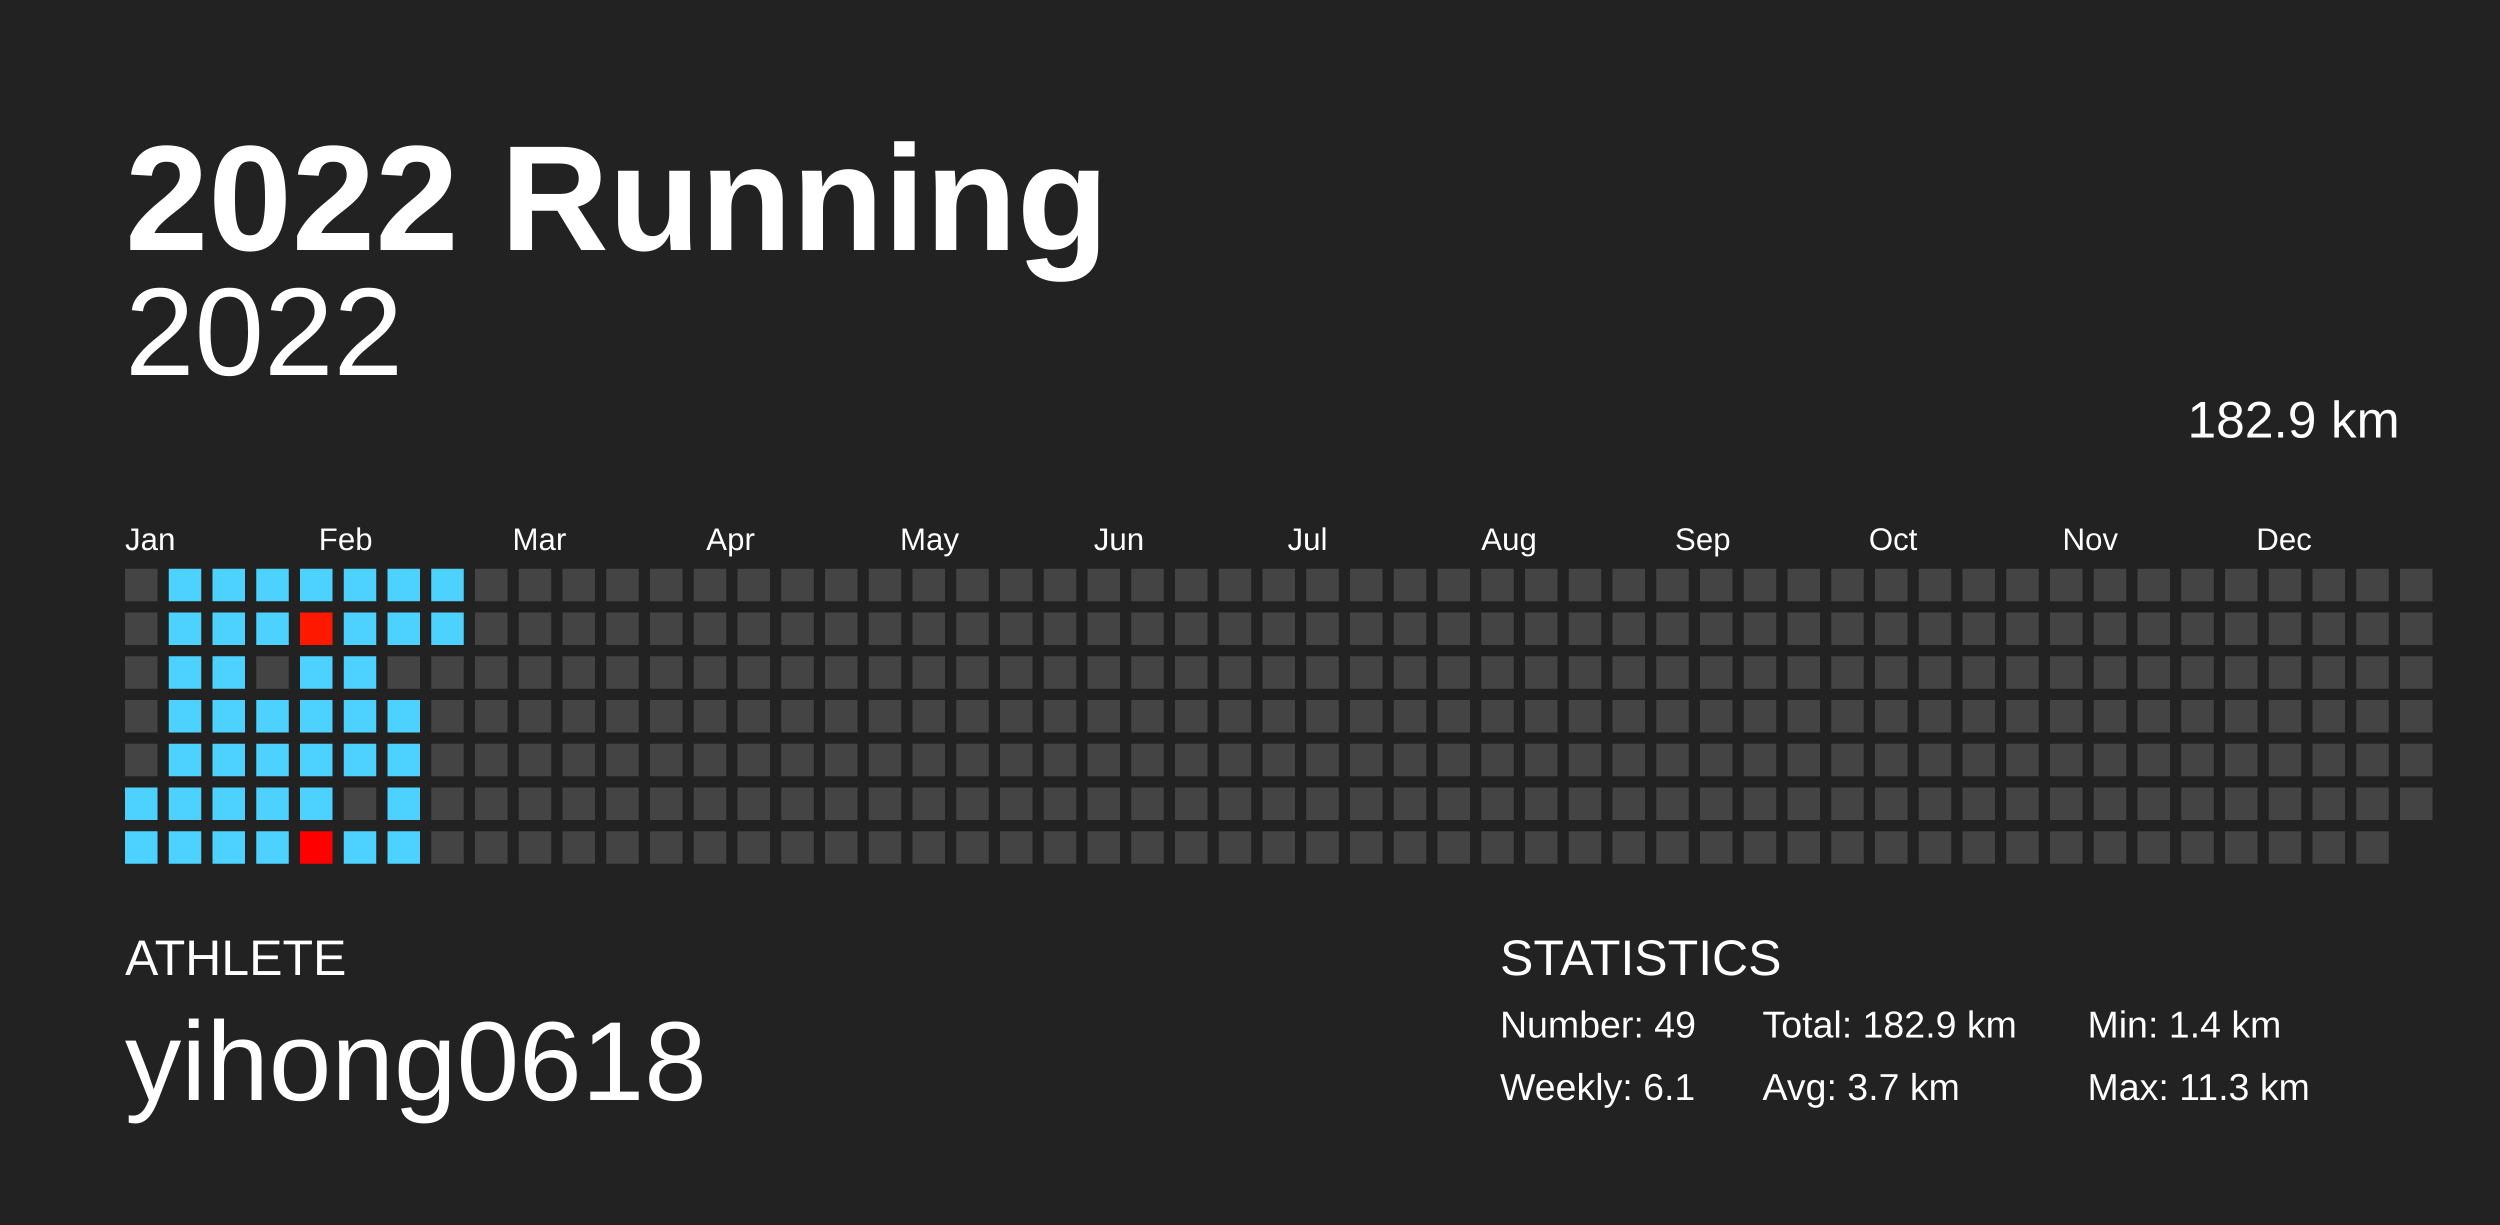
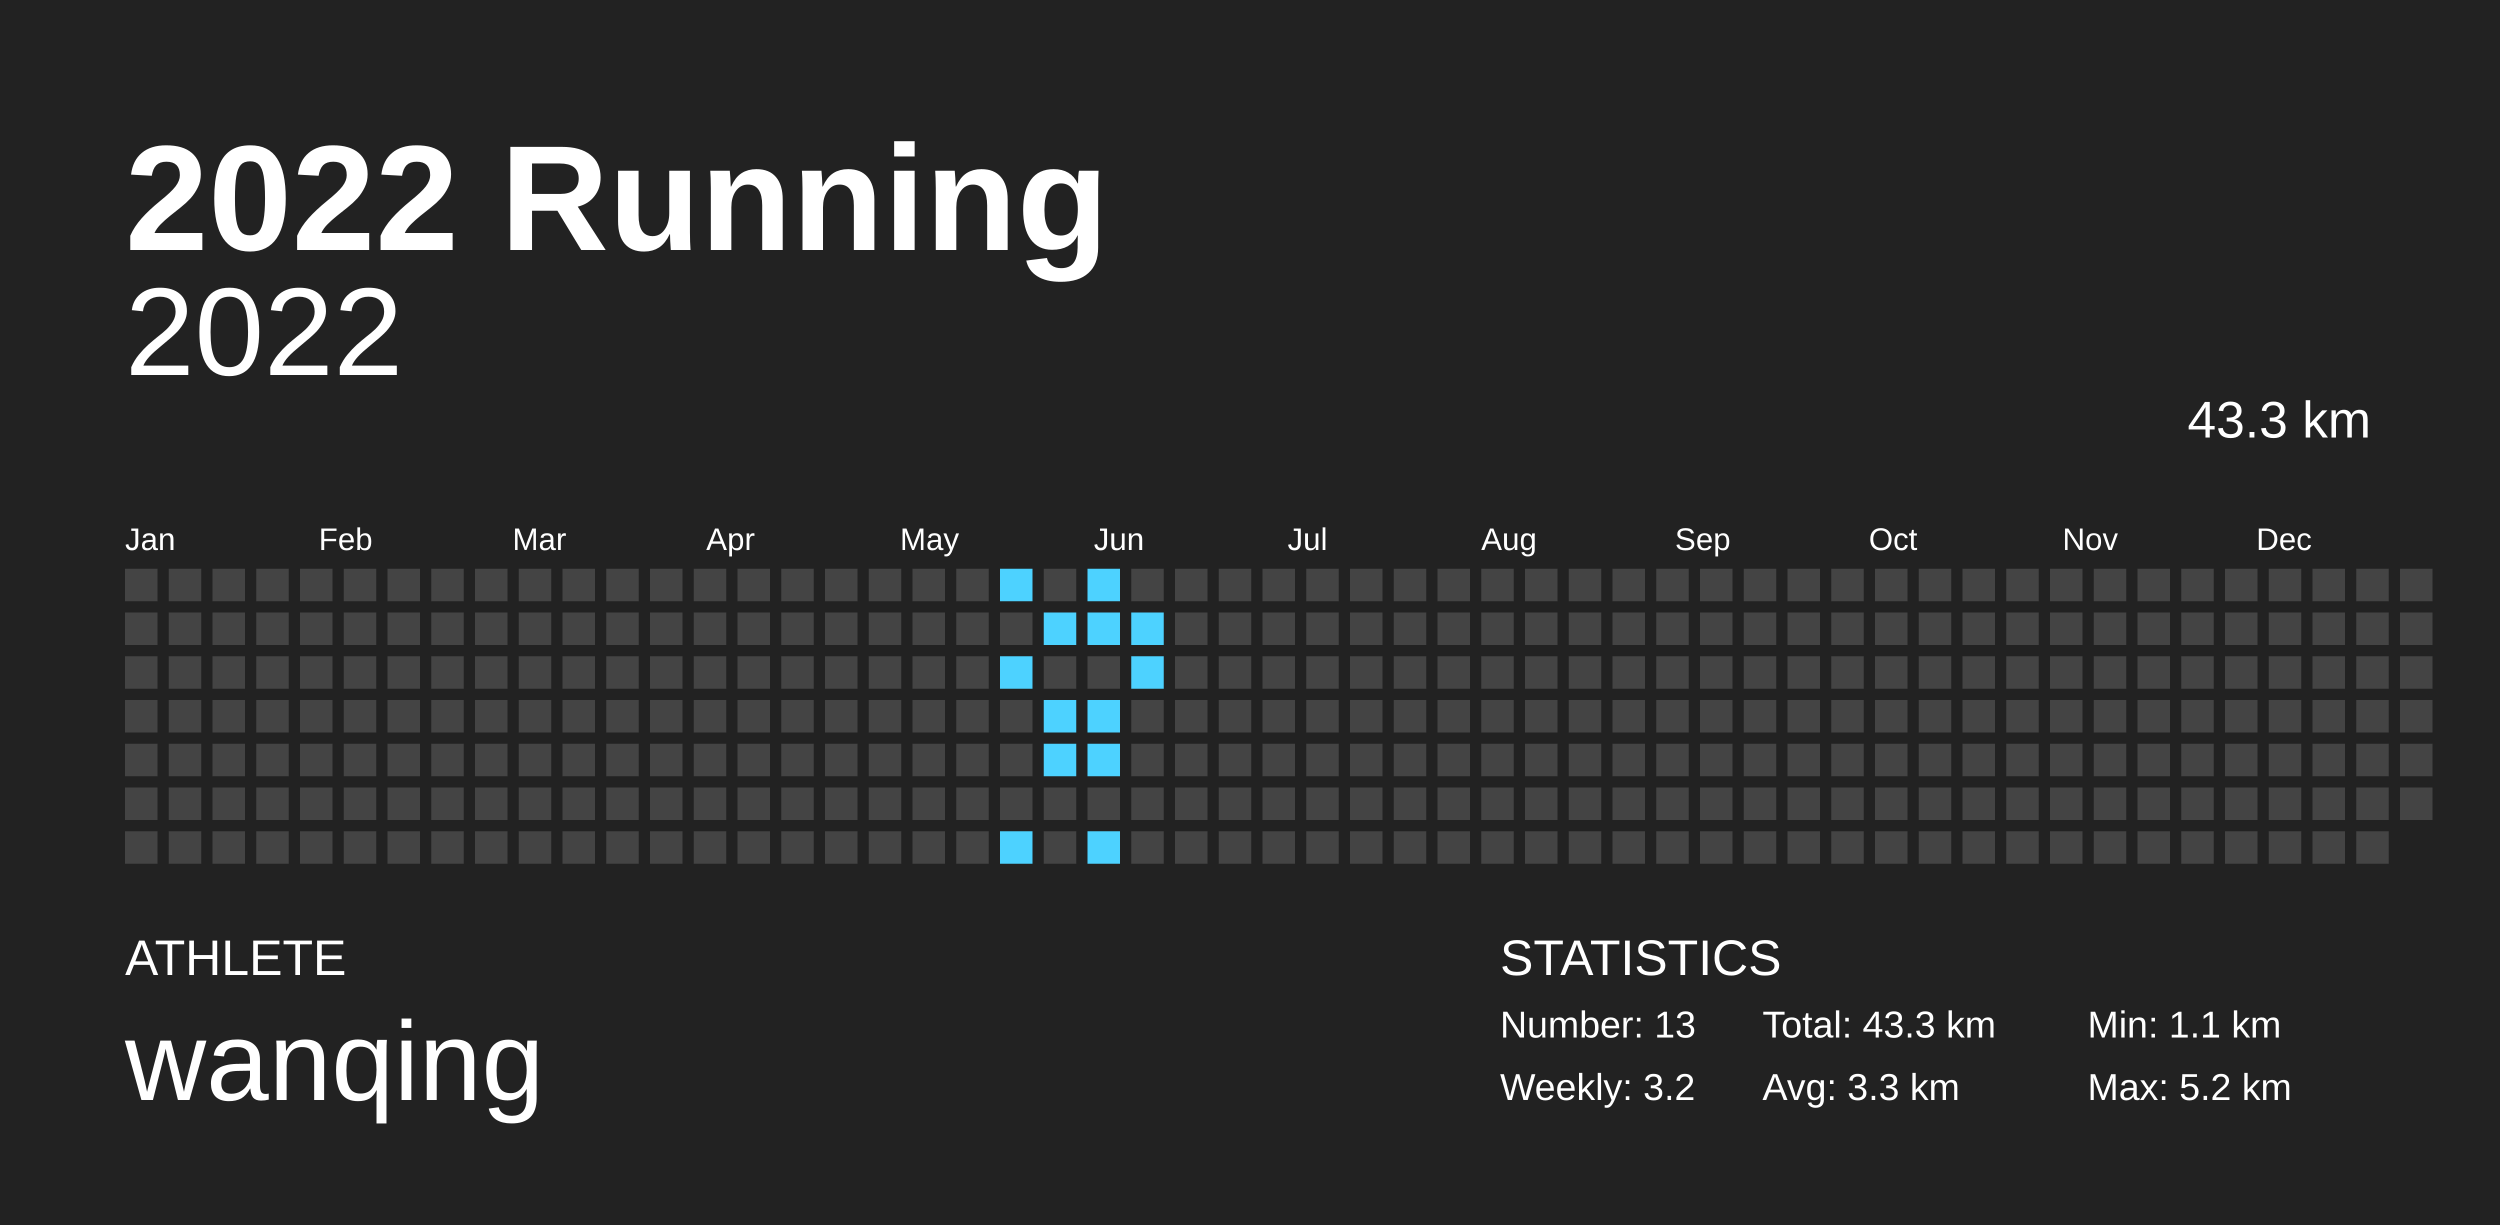
<svg xmlns="http://www.w3.org/2000/svg" baseProfile="full" height="98mm" version="1.1" viewBox="0,0,200,98" width="200mm">
  <defs />
  <rect fill="#222222" height="98" width="200" x="0" y="0" />
  <text fill="#FFFFFF" style="font-size:12px; font-family:Arial; font-weight:bold;" x="10" y="20">2022 Running</text>
  <text fill="#FFFFFF" style="font-size:4px; font-family:Arial" x="10" y="78">ATHLETE</text>
-   <text fill="#FFFFFF" style="font-size:9px; font-family:Arial" x="10" y="88">yihong0618</text>
+   <text fill="#FFFFFF" style="font-size:9px; font-family:Arial" x="10" y="88">wanqing</text>
  <text fill="#FFFFFF" style="font-size:4px; font-family:Arial" x="120" y="78">STATISTICS</text>
-   <text fill="#FFFFFF" style="font-size:3px; font-family:Arial" x="120" y="83">Number: 49</text>
-   <text fill="#FFFFFF" style="font-size:3px; font-family:Arial" x="120" y="88">Weekly: 6.1</text>
-   <text fill="#FFFFFF" style="font-size:3px; font-family:Arial" x="141" y="83">Total: 182.9 km</text>
-   <text fill="#FFFFFF" style="font-size:3px; font-family:Arial" x="141" y="88">Avg: 3.7 km</text>
-   <text fill="#FFFFFF" style="font-size:3px; font-family:Arial" x="167" y="83">Min: 1.4 km</text>
-   <text fill="#FFFFFF" style="font-size:3px; font-family:Arial" x="167" y="88">Max: 11.3 km</text>
+   <text fill="#FFFFFF" style="font-size:3px; font-family:Arial" x="120" y="83">Number: 13</text>
+   <text fill="#FFFFFF" style="font-size:3px; font-family:Arial" x="120" y="88">Weekly: 3.2</text>
+   <text fill="#FFFFFF" style="font-size:3px; font-family:Arial" x="141" y="83">Total: 43.3 km</text>
+   <text fill="#FFFFFF" style="font-size:3px; font-family:Arial" x="141" y="88">Avg: 3.3 km</text>
+   <text fill="#FFFFFF" style="font-size:3px; font-family:Arial" x="167" y="83">Min: 1.1 km</text>
+   <text fill="#FFFFFF" style="font-size:3px; font-family:Arial" x="167" y="88">Max: 5.2 km</text>
  <text alignment-baseline="hanging" fill="#FFFFFF" style="font-size:10.0px; font-family:Arial;" x="10" y="30">2022</text>
-   <text alignment-baseline="hanging" fill="#FFFFFF" style="font-size:4.125px; font-family:Arial;" x="175" y="35">182.9 km</text>
+   <text alignment-baseline="hanging" fill="#FFFFFF" style="font-size:4.125px; font-family:Arial;" x="175" y="35">43.3 km</text>
  <text fill="#FFFFFF" style="font-size:2.5px; font-family:Arial" x="10.0" y="44">Jan</text>
  <text fill="#FFFFFF" style="font-size:2.5px; font-family:Arial" x="25.5" y="44">Feb</text>
  <text fill="#FFFFFF" style="font-size:2.5px; font-family:Arial" x="41.0" y="44">Mar</text>
  <text fill="#FFFFFF" style="font-size:2.5px; font-family:Arial" x="56.5" y="44">Apr</text>
  <text fill="#FFFFFF" style="font-size:2.5px; font-family:Arial" x="72.0" y="44">May</text>
  <text fill="#FFFFFF" style="font-size:2.5px; font-family:Arial" x="87.5" y="44">Jun</text>
  <text fill="#FFFFFF" style="font-size:2.5px; font-family:Arial" x="103.0" y="44">Jul</text>
  <text fill="#FFFFFF" style="font-size:2.5px; font-family:Arial" x="118.5" y="44">Aug</text>
  <text fill="#FFFFFF" style="font-size:2.5px; font-family:Arial" x="134.0" y="44">Sep</text>
  <text fill="#FFFFFF" style="font-size:2.5px; font-family:Arial" x="149.5" y="44">Oct</text>
  <text fill="#FFFFFF" style="font-size:2.5px; font-family:Arial" x="165.0" y="44">Nov</text>
  <text fill="#FFFFFF" style="font-size:2.5px; font-family:Arial" x="180.5" y="44">Dec</text>
  <rect fill="#444444" height="2.6" width="2.6" x="10.0" y="45.5" />
  <rect fill="#444444" height="2.6" width="2.6" x="10.0" y="49.0" />
  <rect fill="#444444" height="2.6" width="2.6" x="10.0" y="52.5" />
  <rect fill="#444444" height="2.6" width="2.6" x="10.0" y="56.0" />
  <rect fill="#444444" height="2.6" width="2.6" x="10.0" y="59.5" />
-   <rect fill="#4dd2ff" height="2.6" width="2.6" x="10.0" y="63.0" />
-   <rect fill="#4dd2ff" height="2.6" width="2.6" x="10.0" y="66.5" />
-   <rect fill="#4dd2ff" height="2.6" width="2.6" x="13.5" y="45.5" />
-   <rect fill="#4dd2ff" height="2.6" width="2.6" x="13.5" y="49.0" />
-   <rect fill="#4dd2ff" height="2.6" width="2.6" x="13.5" y="52.5" />
-   <rect fill="#4dd2ff" height="2.6" width="2.6" x="13.5" y="56.0" />
-   <rect fill="#4dd2ff" height="2.6" width="2.6" x="13.5" y="59.5" />
-   <rect fill="#4dd2ff" height="2.6" width="2.6" x="13.5" y="63.0" />
-   <rect fill="#4dd2ff" height="2.6" width="2.6" x="13.5" y="66.5" />
-   <rect fill="#4dd2ff" height="2.6" width="2.6" x="17.0" y="45.5" />
-   <rect fill="#4dd2ff" height="2.6" width="2.6" x="17.0" y="49.0" />
-   <rect fill="#4dd2ff" height="2.6" width="2.6" x="17.0" y="52.5" />
-   <rect fill="#4dd2ff" height="2.6" width="2.6" x="17.0" y="56.0" />
-   <rect fill="#4dd2ff" height="2.6" width="2.6" x="17.0" y="59.5" />
-   <rect fill="#4dd2ff" height="2.6" width="2.6" x="17.0" y="63.0" />
-   <rect fill="#4dd2ff" height="2.6" width="2.6" x="17.0" y="66.5" />
-   <rect fill="#4dd2ff" height="2.6" width="2.6" x="20.5" y="45.5" />
-   <rect fill="#4dd2ff" height="2.6" width="2.6" x="20.5" y="49.0" />
+   <rect fill="#444444" height="2.6" width="2.6" x="10.0" y="63.0" />
+   <rect fill="#444444" height="2.6" width="2.6" x="10.0" y="66.5" />
+   <rect fill="#444444" height="2.6" width="2.6" x="13.5" y="45.5" />
+   <rect fill="#444444" height="2.6" width="2.6" x="13.5" y="49.0" />
+   <rect fill="#444444" height="2.6" width="2.6" x="13.5" y="52.5" />
+   <rect fill="#444444" height="2.6" width="2.6" x="13.5" y="56.0" />
+   <rect fill="#444444" height="2.6" width="2.6" x="13.5" y="59.5" />
+   <rect fill="#444444" height="2.6" width="2.6" x="13.5" y="63.0" />
+   <rect fill="#444444" height="2.6" width="2.6" x="13.5" y="66.5" />
+   <rect fill="#444444" height="2.6" width="2.6" x="17.0" y="45.5" />
+   <rect fill="#444444" height="2.6" width="2.6" x="17.0" y="49.0" />
+   <rect fill="#444444" height="2.6" width="2.6" x="17.0" y="52.5" />
+   <rect fill="#444444" height="2.6" width="2.6" x="17.0" y="56.0" />
+   <rect fill="#444444" height="2.6" width="2.6" x="17.0" y="59.5" />
+   <rect fill="#444444" height="2.6" width="2.6" x="17.0" y="63.0" />
+   <rect fill="#444444" height="2.6" width="2.6" x="17.0" y="66.5" />
+   <rect fill="#444444" height="2.6" width="2.6" x="20.5" y="45.5" />
+   <rect fill="#444444" height="2.6" width="2.6" x="20.5" y="49.0" />
  <rect fill="#444444" height="2.6" width="2.6" x="20.5" y="52.5" />
-   <rect fill="#4dd2ff" height="2.6" width="2.6" x="20.5" y="56.0" />
-   <rect fill="#4dd2ff" height="2.6" width="2.6" x="20.5" y="59.5" />
-   <rect fill="#4dd2ff" height="2.6" width="2.6" x="20.5" y="63.0" />
-   <rect fill="#4dd2ff" height="2.6" width="2.6" x="20.5" y="66.5" />
-   <rect fill="#4dd2ff" height="2.6" width="2.6" x="24.0" y="45.5" />
-   <rect fill="#ff1800" height="2.6" width="2.6" x="24.0" y="49.0" />
-   <rect fill="#4dd2ff" height="2.6" width="2.6" x="24.0" y="52.5" />
-   <rect fill="#4dd2ff" height="2.6" width="2.6" x="24.0" y="56.0" />
-   <rect fill="#4dd2ff" height="2.6" width="2.6" x="24.0" y="59.5" />
-   <rect fill="#4dd2ff" height="2.6" width="2.6" x="24.0" y="63.0" />
-   <rect fill="#ff0000" height="2.6" width="2.6" x="24.0" y="66.5" />
-   <rect fill="#4dd2ff" height="2.6" width="2.6" x="27.5" y="45.5" />
-   <rect fill="#4dd2ff" height="2.6" width="2.6" x="27.5" y="49.0" />
-   <rect fill="#4dd2ff" height="2.6" width="2.6" x="27.5" y="52.5" />
-   <rect fill="#4dd2ff" height="2.6" width="2.6" x="27.5" y="56.0" />
-   <rect fill="#4dd2ff" height="2.6" width="2.6" x="27.5" y="59.5" />
+   <rect fill="#444444" height="2.6" width="2.6" x="20.5" y="56.0" />
+   <rect fill="#444444" height="2.6" width="2.6" x="20.5" y="59.5" />
+   <rect fill="#444444" height="2.6" width="2.6" x="20.5" y="63.0" />
+   <rect fill="#444444" height="2.6" width="2.6" x="20.5" y="66.5" />
+   <rect fill="#444444" height="2.6" width="2.6" x="24.0" y="45.5" />
+   <rect fill="#444444" height="2.6" width="2.6" x="24.0" y="49.0" />
+   <rect fill="#444444" height="2.6" width="2.6" x="24.0" y="52.5" />
+   <rect fill="#444444" height="2.6" width="2.6" x="24.0" y="56.0" />
+   <rect fill="#444444" height="2.6" width="2.6" x="24.0" y="59.5" />
+   <rect fill="#444444" height="2.6" width="2.6" x="24.0" y="63.0" />
+   <rect fill="#444444" height="2.6" width="2.6" x="24.0" y="66.5" />
+   <rect fill="#444444" height="2.6" width="2.6" x="27.5" y="45.5" />
+   <rect fill="#444444" height="2.6" width="2.6" x="27.5" y="49.0" />
+   <rect fill="#444444" height="2.6" width="2.6" x="27.5" y="52.5" />
+   <rect fill="#444444" height="2.6" width="2.6" x="27.5" y="56.0" />
+   <rect fill="#444444" height="2.6" width="2.6" x="27.5" y="59.5" />
  <rect fill="#444444" height="2.6" width="2.6" x="27.5" y="63.0" />
-   <rect fill="#4dd2ff" height="2.6" width="2.6" x="27.5" y="66.5" />
-   <rect fill="#4dd2ff" height="2.6" width="2.6" x="31.0" y="45.5" />
-   <rect fill="#4dd2ff" height="2.6" width="2.6" x="31.0" y="49.0" />
+   <rect fill="#444444" height="2.6" width="2.6" x="27.5" y="66.5" />
+   <rect fill="#444444" height="2.6" width="2.6" x="31.0" y="45.5" />
+   <rect fill="#444444" height="2.6" width="2.6" x="31.0" y="49.0" />
  <rect fill="#444444" height="2.6" width="2.6" x="31.0" y="52.5" />
-   <rect fill="#4dd2ff" height="2.6" width="2.6" x="31.0" y="56.0" />
-   <rect fill="#4dd2ff" height="2.6" width="2.6" x="31.0" y="59.5" />
-   <rect fill="#4dd2ff" height="2.6" width="2.6" x="31.0" y="63.0" />
-   <rect fill="#4dd2ff" height="2.6" width="2.6" x="31.0" y="66.5" />
-   <rect fill="#4dd2ff" height="2.6" width="2.6" x="34.5" y="45.5" />
-   <rect fill="#4dd2ff" height="2.6" width="2.6" x="34.5" y="49.0" />
+   <rect fill="#444444" height="2.6" width="2.6" x="31.0" y="56.0" />
+   <rect fill="#444444" height="2.6" width="2.6" x="31.0" y="59.5" />
+   <rect fill="#444444" height="2.6" width="2.6" x="31.0" y="63.0" />
+   <rect fill="#444444" height="2.6" width="2.6" x="31.0" y="66.5" />
+   <rect fill="#444444" height="2.6" width="2.6" x="34.5" y="45.5" />
+   <rect fill="#444444" height="2.6" width="2.6" x="34.5" y="49.0" />
  <rect fill="#444444" height="2.6" width="2.6" x="34.5" y="52.5" />
  <rect fill="#444444" height="2.6" width="2.6" x="34.5" y="56.0" />
  <rect fill="#444444" height="2.6" width="2.6" x="34.5" y="59.5" />
  <rect fill="#444444" height="2.6" width="2.6" x="34.5" y="63.0" />
  <rect fill="#444444" height="2.6" width="2.6" x="34.5" y="66.5" />
  <rect fill="#444444" height="2.6" width="2.6" x="38.0" y="45.5" />
  <rect fill="#444444" height="2.6" width="2.6" x="38.0" y="49.0" />
  <rect fill="#444444" height="2.6" width="2.6" x="38.0" y="52.5" />
  <rect fill="#444444" height="2.6" width="2.6" x="38.0" y="56.0" />
  <rect fill="#444444" height="2.6" width="2.6" x="38.0" y="59.5" />
  <rect fill="#444444" height="2.6" width="2.6" x="38.0" y="63.0" />
  <rect fill="#444444" height="2.6" width="2.6" x="38.0" y="66.5" />
  <rect fill="#444444" height="2.6" width="2.6" x="41.5" y="45.5" />
  <rect fill="#444444" height="2.6" width="2.6" x="41.5" y="49.0" />
  <rect fill="#444444" height="2.6" width="2.6" x="41.5" y="52.5" />
  <rect fill="#444444" height="2.6" width="2.6" x="41.5" y="56.0" />
  <rect fill="#444444" height="2.6" width="2.6" x="41.5" y="59.5" />
  <rect fill="#444444" height="2.6" width="2.6" x="41.5" y="63.0" />
  <rect fill="#444444" height="2.6" width="2.6" x="41.5" y="66.5" />
  <rect fill="#444444" height="2.6" width="2.6" x="45.0" y="45.5" />
  <rect fill="#444444" height="2.6" width="2.6" x="45.0" y="49.0" />
  <rect fill="#444444" height="2.6" width="2.6" x="45.0" y="52.5" />
  <rect fill="#444444" height="2.6" width="2.6" x="45.0" y="56.0" />
  <rect fill="#444444" height="2.6" width="2.6" x="45.0" y="59.5" />
  <rect fill="#444444" height="2.6" width="2.6" x="45.0" y="63.0" />
  <rect fill="#444444" height="2.6" width="2.6" x="45.0" y="66.5" />
  <rect fill="#444444" height="2.6" width="2.6" x="48.5" y="45.5" />
  <rect fill="#444444" height="2.6" width="2.6" x="48.5" y="49.0" />
  <rect fill="#444444" height="2.6" width="2.6" x="48.5" y="52.5" />
  <rect fill="#444444" height="2.6" width="2.6" x="48.5" y="56.0" />
  <rect fill="#444444" height="2.6" width="2.6" x="48.5" y="59.5" />
  <rect fill="#444444" height="2.6" width="2.6" x="48.5" y="63.0" />
  <rect fill="#444444" height="2.6" width="2.6" x="48.5" y="66.5" />
  <rect fill="#444444" height="2.6" width="2.6" x="52.0" y="45.5" />
  <rect fill="#444444" height="2.6" width="2.6" x="52.0" y="49.0" />
  <rect fill="#444444" height="2.6" width="2.6" x="52.0" y="52.5" />
  <rect fill="#444444" height="2.6" width="2.6" x="52.0" y="56.0" />
  <rect fill="#444444" height="2.6" width="2.6" x="52.0" y="59.5" />
  <rect fill="#444444" height="2.6" width="2.6" x="52.0" y="63.0" />
  <rect fill="#444444" height="2.6" width="2.6" x="52.0" y="66.5" />
  <rect fill="#444444" height="2.6" width="2.6" x="55.5" y="45.5" />
  <rect fill="#444444" height="2.6" width="2.6" x="55.5" y="49.0" />
  <rect fill="#444444" height="2.6" width="2.6" x="55.5" y="52.5" />
  <rect fill="#444444" height="2.6" width="2.6" x="55.5" y="56.0" />
  <rect fill="#444444" height="2.6" width="2.6" x="55.5" y="59.5" />
  <rect fill="#444444" height="2.6" width="2.6" x="55.5" y="63.0" />
  <rect fill="#444444" height="2.6" width="2.6" x="55.5" y="66.5" />
  <rect fill="#444444" height="2.6" width="2.6" x="59.0" y="45.5" />
  <rect fill="#444444" height="2.6" width="2.6" x="59.0" y="49.0" />
  <rect fill="#444444" height="2.6" width="2.6" x="59.0" y="52.5" />
  <rect fill="#444444" height="2.6" width="2.6" x="59.0" y="56.0" />
  <rect fill="#444444" height="2.6" width="2.6" x="59.0" y="59.5" />
  <rect fill="#444444" height="2.6" width="2.6" x="59.0" y="63.0" />
  <rect fill="#444444" height="2.6" width="2.6" x="59.0" y="66.5" />
  <rect fill="#444444" height="2.6" width="2.6" x="62.5" y="45.5" />
  <rect fill="#444444" height="2.6" width="2.6" x="62.5" y="49.0" />
  <rect fill="#444444" height="2.6" width="2.6" x="62.5" y="52.5" />
  <rect fill="#444444" height="2.6" width="2.6" x="62.5" y="56.0" />
  <rect fill="#444444" height="2.6" width="2.6" x="62.5" y="59.5" />
  <rect fill="#444444" height="2.6" width="2.6" x="62.5" y="63.0" />
  <rect fill="#444444" height="2.6" width="2.6" x="62.5" y="66.5" />
  <rect fill="#444444" height="2.6" width="2.6" x="66.0" y="45.5" />
  <rect fill="#444444" height="2.6" width="2.6" x="66.0" y="49.0" />
  <rect fill="#444444" height="2.6" width="2.6" x="66.0" y="52.5" />
  <rect fill="#444444" height="2.6" width="2.6" x="66.0" y="56.0" />
  <rect fill="#444444" height="2.6" width="2.6" x="66.0" y="59.5" />
  <rect fill="#444444" height="2.6" width="2.6" x="66.0" y="63.0" />
  <rect fill="#444444" height="2.6" width="2.6" x="66.0" y="66.5" />
  <rect fill="#444444" height="2.6" width="2.6" x="69.5" y="45.5" />
  <rect fill="#444444" height="2.6" width="2.6" x="69.5" y="49.0" />
  <rect fill="#444444" height="2.6" width="2.6" x="69.5" y="52.5" />
  <rect fill="#444444" height="2.6" width="2.6" x="69.5" y="56.0" />
  <rect fill="#444444" height="2.6" width="2.6" x="69.5" y="59.5" />
  <rect fill="#444444" height="2.6" width="2.6" x="69.5" y="63.0" />
  <rect fill="#444444" height="2.6" width="2.6" x="69.5" y="66.5" />
  <rect fill="#444444" height="2.6" width="2.6" x="73.0" y="45.5" />
  <rect fill="#444444" height="2.6" width="2.6" x="73.0" y="49.0" />
  <rect fill="#444444" height="2.6" width="2.6" x="73.0" y="52.5" />
  <rect fill="#444444" height="2.6" width="2.6" x="73.0" y="56.0" />
  <rect fill="#444444" height="2.6" width="2.6" x="73.0" y="59.5" />
  <rect fill="#444444" height="2.6" width="2.6" x="73.0" y="63.0" />
  <rect fill="#444444" height="2.6" width="2.6" x="73.0" y="66.5" />
  <rect fill="#444444" height="2.6" width="2.6" x="76.5" y="45.5" />
  <rect fill="#444444" height="2.6" width="2.6" x="76.5" y="49.0" />
  <rect fill="#444444" height="2.6" width="2.6" x="76.5" y="52.5" />
  <rect fill="#444444" height="2.6" width="2.6" x="76.5" y="56.0" />
  <rect fill="#444444" height="2.6" width="2.6" x="76.5" y="59.5" />
  <rect fill="#444444" height="2.6" width="2.6" x="76.5" y="63.0" />
  <rect fill="#444444" height="2.6" width="2.6" x="76.5" y="66.5" />
-   <rect fill="#444444" height="2.6" width="2.6" x="80.0" y="45.5" />
+   <rect fill="#4dd2ff" height="2.6" width="2.6" x="80.0" y="45.5" />
  <rect fill="#444444" height="2.6" width="2.6" x="80.0" y="49.0" />
-   <rect fill="#444444" height="2.6" width="2.6" x="80.0" y="52.5" />
+   <rect fill="#4dd2ff" height="2.6" width="2.6" x="80.0" y="52.5" />
  <rect fill="#444444" height="2.6" width="2.6" x="80.0" y="56.0" />
  <rect fill="#444444" height="2.6" width="2.6" x="80.0" y="59.5" />
  <rect fill="#444444" height="2.6" width="2.6" x="80.0" y="63.0" />
-   <rect fill="#444444" height="2.6" width="2.6" x="80.0" y="66.5" />
+   <rect fill="#4dd2ff" height="2.6" width="2.6" x="80.0" y="66.5" />
  <rect fill="#444444" height="2.6" width="2.6" x="83.5" y="45.5" />
-   <rect fill="#444444" height="2.6" width="2.6" x="83.5" y="49.0" />
+   <rect fill="#4dd2ff" height="2.6" width="2.6" x="83.5" y="49.0" />
  <rect fill="#444444" height="2.6" width="2.6" x="83.5" y="52.5" />
-   <rect fill="#444444" height="2.6" width="2.6" x="83.5" y="56.0" />
-   <rect fill="#444444" height="2.6" width="2.6" x="83.5" y="59.5" />
+   <rect fill="#4dd2ff" height="2.6" width="2.6" x="83.5" y="56.0" />
+   <rect fill="#4dd2ff" height="2.6" width="2.6" x="83.5" y="59.5" />
  <rect fill="#444444" height="2.6" width="2.6" x="83.5" y="63.0" />
  <rect fill="#444444" height="2.6" width="2.6" x="83.5" y="66.5" />
-   <rect fill="#444444" height="2.6" width="2.6" x="87.0" y="45.5" />
-   <rect fill="#444444" height="2.6" width="2.6" x="87.0" y="49.0" />
+   <rect fill="#4dd2ff" height="2.6" width="2.6" x="87.0" y="45.5" />
+   <rect fill="#4dd2ff" height="2.6" width="2.6" x="87.0" y="49.0" />
  <rect fill="#444444" height="2.6" width="2.6" x="87.0" y="52.5" />
-   <rect fill="#444444" height="2.6" width="2.6" x="87.0" y="56.0" />
-   <rect fill="#444444" height="2.6" width="2.6" x="87.0" y="59.5" />
+   <rect fill="#4dd2ff" height="2.6" width="2.6" x="87.0" y="56.0" />
+   <rect fill="#4dd2ff" height="2.6" width="2.6" x="87.0" y="59.5" />
  <rect fill="#444444" height="2.6" width="2.6" x="87.0" y="63.0" />
-   <rect fill="#444444" height="2.6" width="2.6" x="87.0" y="66.5" />
+   <rect fill="#4dd2ff" height="2.6" width="2.6" x="87.0" y="66.5" />
  <rect fill="#444444" height="2.6" width="2.6" x="90.5" y="45.5" />
-   <rect fill="#444444" height="2.6" width="2.6" x="90.5" y="49.0" />
-   <rect fill="#444444" height="2.6" width="2.6" x="90.5" y="52.5" />
+   <rect fill="#4dd2ff" height="2.6" width="2.6" x="90.5" y="49.0" />
+   <rect fill="#4dd2ff" height="2.6" width="2.6" x="90.5" y="52.5" />
  <rect fill="#444444" height="2.6" width="2.6" x="90.5" y="56.0" />
  <rect fill="#444444" height="2.6" width="2.6" x="90.5" y="59.5" />
  <rect fill="#444444" height="2.6" width="2.6" x="90.5" y="63.0" />
  <rect fill="#444444" height="2.6" width="2.6" x="90.5" y="66.5" />
  <rect fill="#444444" height="2.6" width="2.6" x="94.0" y="45.5" />
  <rect fill="#444444" height="2.6" width="2.6" x="94.0" y="49.0" />
  <rect fill="#444444" height="2.6" width="2.6" x="94.0" y="52.5" />
  <rect fill="#444444" height="2.6" width="2.6" x="94.0" y="56.0" />
  <rect fill="#444444" height="2.6" width="2.6" x="94.0" y="59.5" />
  <rect fill="#444444" height="2.6" width="2.6" x="94.0" y="63.0" />
  <rect fill="#444444" height="2.6" width="2.6" x="94.0" y="66.5" />
  <rect fill="#444444" height="2.6" width="2.6" x="97.5" y="45.5" />
  <rect fill="#444444" height="2.6" width="2.6" x="97.5" y="49.0" />
  <rect fill="#444444" height="2.6" width="2.6" x="97.5" y="52.5" />
  <rect fill="#444444" height="2.6" width="2.6" x="97.5" y="56.0" />
  <rect fill="#444444" height="2.6" width="2.6" x="97.5" y="59.5" />
  <rect fill="#444444" height="2.6" width="2.6" x="97.5" y="63.0" />
  <rect fill="#444444" height="2.6" width="2.6" x="97.5" y="66.5" />
  <rect fill="#444444" height="2.6" width="2.6" x="101.0" y="45.5" />
  <rect fill="#444444" height="2.6" width="2.6" x="101.0" y="49.0" />
  <rect fill="#444444" height="2.6" width="2.6" x="101.0" y="52.5" />
  <rect fill="#444444" height="2.6" width="2.6" x="101.0" y="56.0" />
  <rect fill="#444444" height="2.6" width="2.6" x="101.0" y="59.5" />
  <rect fill="#444444" height="2.6" width="2.6" x="101.0" y="63.0" />
  <rect fill="#444444" height="2.6" width="2.6" x="101.0" y="66.5" />
  <rect fill="#444444" height="2.6" width="2.6" x="104.5" y="45.5" />
  <rect fill="#444444" height="2.6" width="2.6" x="104.5" y="49.0" />
  <rect fill="#444444" height="2.6" width="2.6" x="104.5" y="52.5" />
  <rect fill="#444444" height="2.6" width="2.6" x="104.5" y="56.0" />
  <rect fill="#444444" height="2.6" width="2.6" x="104.5" y="59.5" />
  <rect fill="#444444" height="2.6" width="2.6" x="104.5" y="63.0" />
  <rect fill="#444444" height="2.6" width="2.6" x="104.5" y="66.5" />
  <rect fill="#444444" height="2.6" width="2.6" x="108.0" y="45.5" />
  <rect fill="#444444" height="2.6" width="2.6" x="108.0" y="49.0" />
  <rect fill="#444444" height="2.6" width="2.6" x="108.0" y="52.5" />
  <rect fill="#444444" height="2.6" width="2.6" x="108.0" y="56.0" />
  <rect fill="#444444" height="2.6" width="2.6" x="108.0" y="59.5" />
  <rect fill="#444444" height="2.6" width="2.6" x="108.0" y="63.0" />
  <rect fill="#444444" height="2.6" width="2.6" x="108.0" y="66.5" />
  <rect fill="#444444" height="2.6" width="2.6" x="111.5" y="45.5" />
  <rect fill="#444444" height="2.6" width="2.6" x="111.5" y="49.0" />
  <rect fill="#444444" height="2.6" width="2.6" x="111.5" y="52.5" />
  <rect fill="#444444" height="2.6" width="2.6" x="111.5" y="56.0" />
  <rect fill="#444444" height="2.6" width="2.6" x="111.5" y="59.5" />
  <rect fill="#444444" height="2.6" width="2.6" x="111.5" y="63.0" />
  <rect fill="#444444" height="2.6" width="2.6" x="111.5" y="66.5" />
  <rect fill="#444444" height="2.6" width="2.6" x="115.0" y="45.5" />
  <rect fill="#444444" height="2.6" width="2.6" x="115.0" y="49.0" />
  <rect fill="#444444" height="2.6" width="2.6" x="115.0" y="52.5" />
  <rect fill="#444444" height="2.6" width="2.6" x="115.0" y="56.0" />
  <rect fill="#444444" height="2.6" width="2.6" x="115.0" y="59.5" />
  <rect fill="#444444" height="2.6" width="2.6" x="115.0" y="63.0" />
  <rect fill="#444444" height="2.6" width="2.6" x="115.0" y="66.5" />
  <rect fill="#444444" height="2.6" width="2.6" x="118.5" y="45.5" />
  <rect fill="#444444" height="2.6" width="2.6" x="118.5" y="49.0" />
  <rect fill="#444444" height="2.6" width="2.6" x="118.5" y="52.5" />
  <rect fill="#444444" height="2.6" width="2.6" x="118.5" y="56.0" />
  <rect fill="#444444" height="2.6" width="2.6" x="118.5" y="59.5" />
  <rect fill="#444444" height="2.6" width="2.6" x="118.5" y="63.0" />
  <rect fill="#444444" height="2.6" width="2.6" x="118.5" y="66.5" />
  <rect fill="#444444" height="2.6" width="2.6" x="122.0" y="45.5" />
  <rect fill="#444444" height="2.6" width="2.6" x="122.0" y="49.0" />
  <rect fill="#444444" height="2.6" width="2.6" x="122.0" y="52.5" />
  <rect fill="#444444" height="2.6" width="2.6" x="122.0" y="56.0" />
  <rect fill="#444444" height="2.6" width="2.6" x="122.0" y="59.5" />
  <rect fill="#444444" height="2.6" width="2.6" x="122.0" y="63.0" />
  <rect fill="#444444" height="2.6" width="2.6" x="122.0" y="66.5" />
  <rect fill="#444444" height="2.6" width="2.6" x="125.5" y="45.5" />
  <rect fill="#444444" height="2.6" width="2.6" x="125.5" y="49.0" />
  <rect fill="#444444" height="2.6" width="2.6" x="125.5" y="52.5" />
  <rect fill="#444444" height="2.6" width="2.6" x="125.5" y="56.0" />
  <rect fill="#444444" height="2.6" width="2.6" x="125.5" y="59.5" />
  <rect fill="#444444" height="2.6" width="2.6" x="125.5" y="63.0" />
  <rect fill="#444444" height="2.6" width="2.6" x="125.5" y="66.5" />
  <rect fill="#444444" height="2.6" width="2.6" x="129.0" y="45.5" />
  <rect fill="#444444" height="2.6" width="2.6" x="129.0" y="49.0" />
  <rect fill="#444444" height="2.6" width="2.6" x="129.0" y="52.5" />
  <rect fill="#444444" height="2.6" width="2.6" x="129.0" y="56.0" />
  <rect fill="#444444" height="2.6" width="2.6" x="129.0" y="59.5" />
  <rect fill="#444444" height="2.6" width="2.6" x="129.0" y="63.0" />
  <rect fill="#444444" height="2.6" width="2.6" x="129.0" y="66.5" />
  <rect fill="#444444" height="2.6" width="2.6" x="132.5" y="45.5" />
  <rect fill="#444444" height="2.6" width="2.6" x="132.5" y="49.0" />
  <rect fill="#444444" height="2.6" width="2.6" x="132.5" y="52.5" />
  <rect fill="#444444" height="2.6" width="2.6" x="132.5" y="56.0" />
  <rect fill="#444444" height="2.6" width="2.6" x="132.5" y="59.5" />
  <rect fill="#444444" height="2.6" width="2.6" x="132.5" y="63.0" />
  <rect fill="#444444" height="2.6" width="2.6" x="132.5" y="66.5" />
  <rect fill="#444444" height="2.6" width="2.6" x="136.0" y="45.5" />
  <rect fill="#444444" height="2.6" width="2.6" x="136.0" y="49.0" />
  <rect fill="#444444" height="2.6" width="2.6" x="136.0" y="52.5" />
  <rect fill="#444444" height="2.6" width="2.6" x="136.0" y="56.0" />
  <rect fill="#444444" height="2.6" width="2.6" x="136.0" y="59.5" />
  <rect fill="#444444" height="2.6" width="2.6" x="136.0" y="63.0" />
  <rect fill="#444444" height="2.6" width="2.6" x="136.0" y="66.5" />
  <rect fill="#444444" height="2.6" width="2.6" x="139.5" y="45.5" />
  <rect fill="#444444" height="2.6" width="2.6" x="139.5" y="49.0" />
  <rect fill="#444444" height="2.6" width="2.6" x="139.5" y="52.5" />
  <rect fill="#444444" height="2.6" width="2.6" x="139.5" y="56.0" />
  <rect fill="#444444" height="2.6" width="2.6" x="139.5" y="59.5" />
  <rect fill="#444444" height="2.6" width="2.6" x="139.5" y="63.0" />
  <rect fill="#444444" height="2.6" width="2.6" x="139.5" y="66.5" />
  <rect fill="#444444" height="2.6" width="2.6" x="143.0" y="45.5" />
  <rect fill="#444444" height="2.6" width="2.6" x="143.0" y="49.0" />
  <rect fill="#444444" height="2.6" width="2.6" x="143.0" y="52.5" />
  <rect fill="#444444" height="2.6" width="2.6" x="143.0" y="56.0" />
  <rect fill="#444444" height="2.6" width="2.6" x="143.0" y="59.5" />
  <rect fill="#444444" height="2.6" width="2.6" x="143.0" y="63.0" />
  <rect fill="#444444" height="2.6" width="2.6" x="143.0" y="66.5" />
  <rect fill="#444444" height="2.6" width="2.6" x="146.5" y="45.5" />
  <rect fill="#444444" height="2.6" width="2.6" x="146.5" y="49.0" />
  <rect fill="#444444" height="2.6" width="2.6" x="146.5" y="52.5" />
  <rect fill="#444444" height="2.6" width="2.6" x="146.5" y="56.0" />
  <rect fill="#444444" height="2.6" width="2.6" x="146.5" y="59.5" />
  <rect fill="#444444" height="2.6" width="2.6" x="146.5" y="63.0" />
  <rect fill="#444444" height="2.6" width="2.6" x="146.5" y="66.5" />
  <rect fill="#444444" height="2.6" width="2.6" x="150.0" y="45.5" />
  <rect fill="#444444" height="2.6" width="2.6" x="150.0" y="49.0" />
  <rect fill="#444444" height="2.6" width="2.6" x="150.0" y="52.5" />
  <rect fill="#444444" height="2.6" width="2.6" x="150.0" y="56.0" />
  <rect fill="#444444" height="2.6" width="2.6" x="150.0" y="59.5" />
  <rect fill="#444444" height="2.6" width="2.6" x="150.0" y="63.0" />
  <rect fill="#444444" height="2.6" width="2.6" x="150.0" y="66.5" />
  <rect fill="#444444" height="2.6" width="2.6" x="153.5" y="45.5" />
  <rect fill="#444444" height="2.6" width="2.6" x="153.5" y="49.0" />
  <rect fill="#444444" height="2.6" width="2.6" x="153.5" y="52.5" />
  <rect fill="#444444" height="2.6" width="2.6" x="153.5" y="56.0" />
  <rect fill="#444444" height="2.6" width="2.6" x="153.5" y="59.5" />
  <rect fill="#444444" height="2.6" width="2.6" x="153.5" y="63.0" />
  <rect fill="#444444" height="2.6" width="2.6" x="153.5" y="66.5" />
  <rect fill="#444444" height="2.6" width="2.6" x="157.0" y="45.5" />
  <rect fill="#444444" height="2.6" width="2.6" x="157.0" y="49.0" />
  <rect fill="#444444" height="2.6" width="2.6" x="157.0" y="52.5" />
  <rect fill="#444444" height="2.6" width="2.6" x="157.0" y="56.0" />
  <rect fill="#444444" height="2.6" width="2.6" x="157.0" y="59.5" />
  <rect fill="#444444" height="2.6" width="2.6" x="157.0" y="63.0" />
  <rect fill="#444444" height="2.6" width="2.6" x="157.0" y="66.5" />
  <rect fill="#444444" height="2.6" width="2.6" x="160.5" y="45.5" />
  <rect fill="#444444" height="2.6" width="2.6" x="160.5" y="49.0" />
  <rect fill="#444444" height="2.6" width="2.6" x="160.5" y="52.5" />
  <rect fill="#444444" height="2.6" width="2.6" x="160.5" y="56.0" />
  <rect fill="#444444" height="2.6" width="2.6" x="160.5" y="59.5" />
  <rect fill="#444444" height="2.6" width="2.6" x="160.5" y="63.0" />
  <rect fill="#444444" height="2.6" width="2.6" x="160.5" y="66.5" />
  <rect fill="#444444" height="2.6" width="2.6" x="164.0" y="45.5" />
  <rect fill="#444444" height="2.6" width="2.6" x="164.0" y="49.0" />
  <rect fill="#444444" height="2.6" width="2.6" x="164.0" y="52.5" />
  <rect fill="#444444" height="2.6" width="2.6" x="164.0" y="56.0" />
  <rect fill="#444444" height="2.6" width="2.6" x="164.0" y="59.5" />
  <rect fill="#444444" height="2.6" width="2.6" x="164.0" y="63.0" />
  <rect fill="#444444" height="2.6" width="2.6" x="164.0" y="66.5" />
  <rect fill="#444444" height="2.6" width="2.6" x="167.5" y="45.5" />
  <rect fill="#444444" height="2.6" width="2.6" x="167.5" y="49.0" />
  <rect fill="#444444" height="2.6" width="2.6" x="167.5" y="52.5" />
  <rect fill="#444444" height="2.6" width="2.6" x="167.5" y="56.0" />
  <rect fill="#444444" height="2.6" width="2.6" x="167.5" y="59.5" />
  <rect fill="#444444" height="2.6" width="2.6" x="167.5" y="63.0" />
  <rect fill="#444444" height="2.6" width="2.6" x="167.5" y="66.5" />
  <rect fill="#444444" height="2.6" width="2.6" x="171.0" y="45.5" />
  <rect fill="#444444" height="2.6" width="2.6" x="171.0" y="49.0" />
  <rect fill="#444444" height="2.6" width="2.6" x="171.0" y="52.5" />
  <rect fill="#444444" height="2.6" width="2.6" x="171.0" y="56.0" />
  <rect fill="#444444" height="2.6" width="2.6" x="171.0" y="59.5" />
  <rect fill="#444444" height="2.6" width="2.6" x="171.0" y="63.0" />
  <rect fill="#444444" height="2.6" width="2.6" x="171.0" y="66.5" />
  <rect fill="#444444" height="2.6" width="2.6" x="174.5" y="45.5" />
  <rect fill="#444444" height="2.6" width="2.6" x="174.5" y="49.0" />
  <rect fill="#444444" height="2.6" width="2.6" x="174.5" y="52.5" />
  <rect fill="#444444" height="2.6" width="2.6" x="174.5" y="56.0" />
  <rect fill="#444444" height="2.6" width="2.6" x="174.5" y="59.5" />
  <rect fill="#444444" height="2.6" width="2.6" x="174.5" y="63.0" />
  <rect fill="#444444" height="2.6" width="2.6" x="174.5" y="66.5" />
  <rect fill="#444444" height="2.6" width="2.6" x="178.0" y="45.5" />
  <rect fill="#444444" height="2.6" width="2.6" x="178.0" y="49.0" />
  <rect fill="#444444" height="2.6" width="2.6" x="178.0" y="52.5" />
  <rect fill="#444444" height="2.6" width="2.6" x="178.0" y="56.0" />
  <rect fill="#444444" height="2.6" width="2.6" x="178.0" y="59.5" />
  <rect fill="#444444" height="2.6" width="2.6" x="178.0" y="63.0" />
  <rect fill="#444444" height="2.6" width="2.6" x="178.0" y="66.5" />
  <rect fill="#444444" height="2.6" width="2.6" x="181.5" y="45.5" />
  <rect fill="#444444" height="2.6" width="2.6" x="181.5" y="49.0" />
  <rect fill="#444444" height="2.6" width="2.6" x="181.5" y="52.5" />
  <rect fill="#444444" height="2.6" width="2.6" x="181.5" y="56.0" />
  <rect fill="#444444" height="2.6" width="2.6" x="181.5" y="59.5" />
  <rect fill="#444444" height="2.6" width="2.6" x="181.5" y="63.0" />
  <rect fill="#444444" height="2.6" width="2.6" x="181.5" y="66.5" />
  <rect fill="#444444" height="2.6" width="2.6" x="185.0" y="45.5" />
  <rect fill="#444444" height="2.6" width="2.6" x="185.0" y="49.0" />
  <rect fill="#444444" height="2.6" width="2.6" x="185.0" y="52.5" />
  <rect fill="#444444" height="2.6" width="2.6" x="185.0" y="56.0" />
  <rect fill="#444444" height="2.6" width="2.6" x="185.0" y="59.5" />
  <rect fill="#444444" height="2.6" width="2.6" x="185.0" y="63.0" />
  <rect fill="#444444" height="2.6" width="2.6" x="185.0" y="66.5" />
  <rect fill="#444444" height="2.6" width="2.6" x="188.5" y="45.5" />
  <rect fill="#444444" height="2.6" width="2.6" x="188.5" y="49.0" />
  <rect fill="#444444" height="2.6" width="2.6" x="188.5" y="52.5" />
  <rect fill="#444444" height="2.6" width="2.6" x="188.5" y="56.0" />
  <rect fill="#444444" height="2.6" width="2.6" x="188.5" y="59.5" />
  <rect fill="#444444" height="2.6" width="2.6" x="188.5" y="63.0" />
  <rect fill="#444444" height="2.6" width="2.6" x="188.5" y="66.5" />
  <rect fill="#444444" height="2.6" width="2.6" x="192.0" y="45.5" />
  <rect fill="#444444" height="2.6" width="2.6" x="192.0" y="49.0" />
  <rect fill="#444444" height="2.6" width="2.6" x="192.0" y="52.5" />
  <rect fill="#444444" height="2.6" width="2.6" x="192.0" y="56.0" />
  <rect fill="#444444" height="2.6" width="2.6" x="192.0" y="59.5" />
  <rect fill="#444444" height="2.6" width="2.6" x="192.0" y="63.0" />
</svg>
